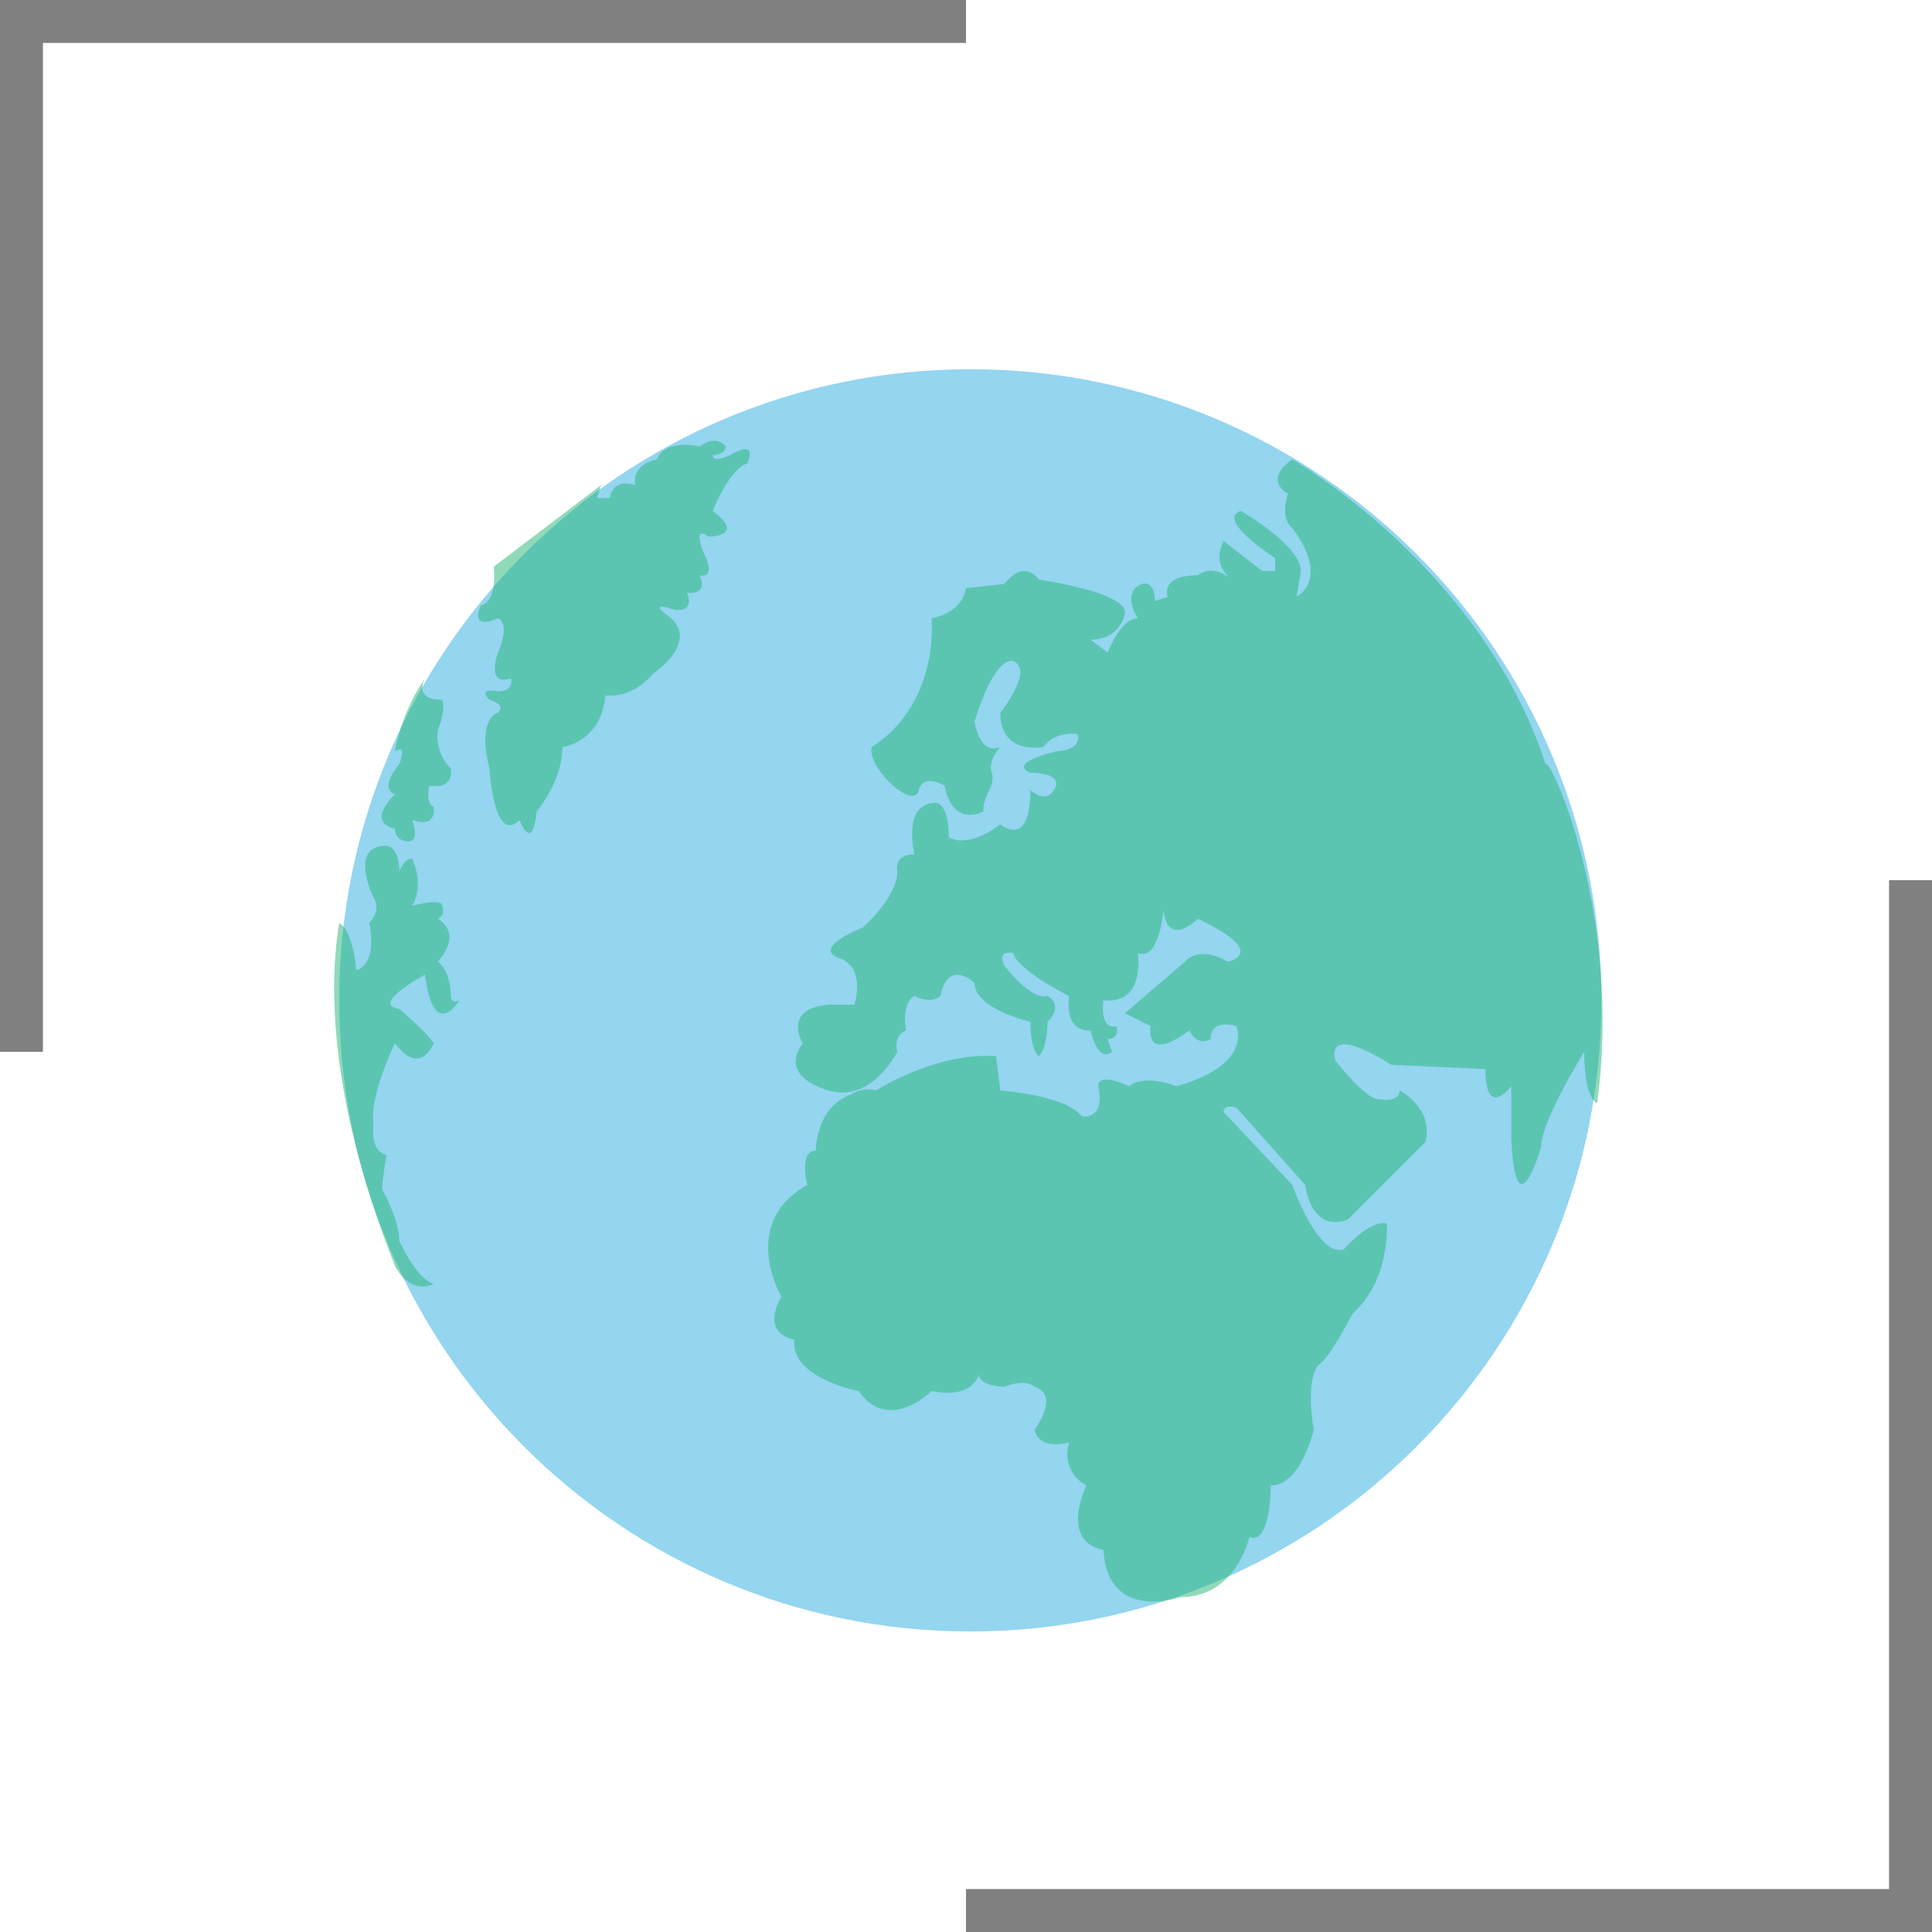
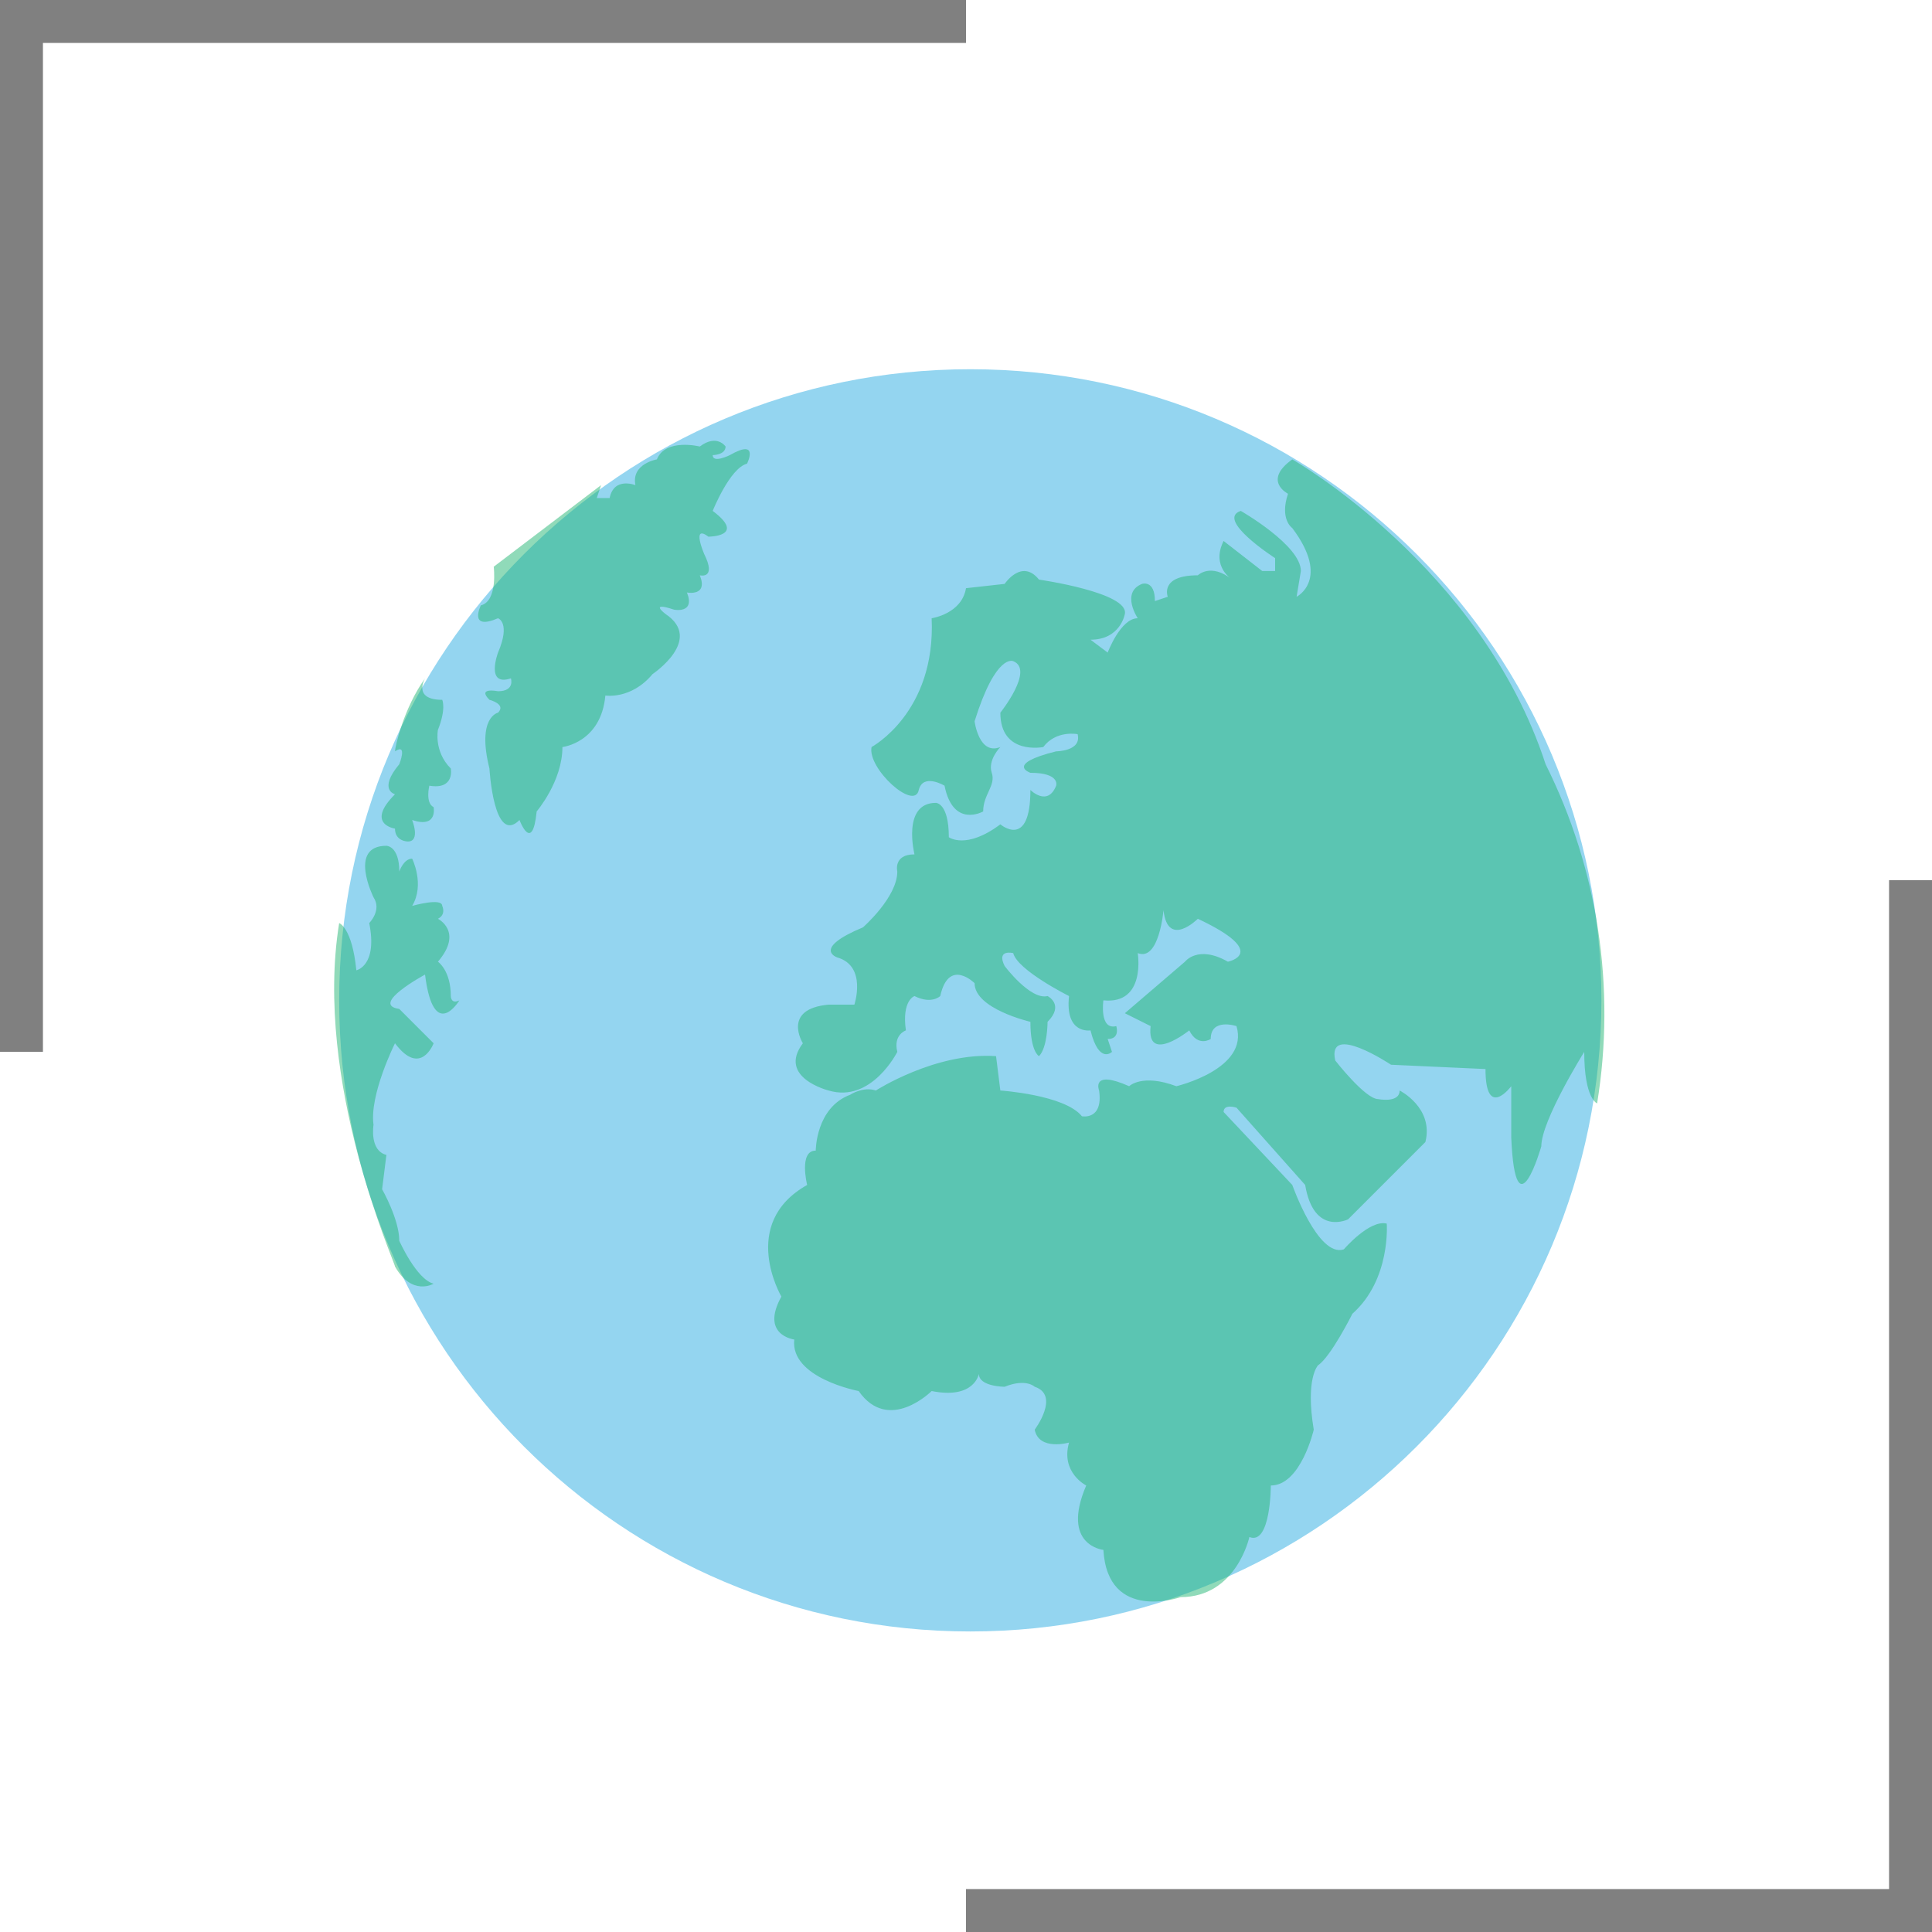
- <svg xmlns="http://www.w3.org/2000/svg" version="1.1" id="Layer_1" x="0px" y="0px" viewBox="0 0 45 45" style="enable-background:new 0 0 45 45;" xml:space="preserve">
-   <style type="text/css">
- 	.st0{opacity:0.5;fill:#29ABE2;}
- 	.st1{opacity:0.5;fill:#22B573;}
- 	.st2{fill:none;stroke:#808080;stroke-miterlimit:10;}
- </style>
-   <circle class="st0" cx="22.6" cy="23.3" r="14.7" />
-   <path class="st1" d="M14.9,15.2" />
-   <path class="st1" d="M11.5,13.2c0,0,0.1,0.8-0.3,0.9c0,0-0.3,0.6,0.4,0.3c0,0,0.3,0.1,0,0.8c0,0-0.3,0.8,0.3,0.6  c0,0,0.1,0.3-0.3,0.3c0,0-0.5-0.1-0.2,0.2c0,0,0.4,0.1,0.2,0.3c0,0-0.5,0.1-0.2,1.3c0,0,0.1,1.8,0.7,1.2c0,0,0.3,0.8,0.4-0.2  c0,0,0.6-0.7,0.6-1.5c0,0,0.9-0.1,1-1.2c0,0,0.6,0.1,1.1-0.5c0,0,1.2-0.8,0.3-1.4c0,0-0.4-0.3,0.2-0.1c0,0,0.5,0.1,0.3-0.4  c0,0,0.5,0.1,0.3-0.4c0,0,0.4,0.1,0.1-0.5c0,0-0.3-0.7,0.1-0.4c0,0,0.9,0,0.1-0.6c0,0,0.4-1,0.8-1.1c0,0,0.3-0.6-0.4-0.2  c0,0-0.4,0.2-0.4,0c0,0,0.3,0,0.3-0.2c0,0-0.2-0.3-0.6,0c0,0-0.8-0.2-1,0.3c0,0-0.6,0.1-0.5,0.6c0,0-0.5-0.2-0.6,0.3h-0.3l0.1-0.3  L11.5,13.2z" />
-   <path class="st1" d="M9.9,15.8c0,0-0.3,0.5,0.4,0.5c0,0,0.1,0.2-0.1,0.7c0,0-0.1,0.5,0.3,0.9c0,0,0.1,0.5-0.5,0.4  c0,0-0.1,0.4,0.1,0.5c0,0,0.1,0.5-0.5,0.3c0,0,0.2,0.5-0.1,0.5c0,0-0.3,0-0.3-0.3c0,0-0.7-0.1,0-0.8c0,0-0.4-0.1,0.1-0.7  c0,0,0.2-0.5-0.1-0.3H9.2C9.2,17.4,9.4,16.5,9.9,15.8z" />
-   <path class="st1" d="M7.9,21.5c0,0,0.3,0.1,0.4,1.1c0,0,0.5-0.1,0.3-1.1c0,0,0.3-0.3,0.1-0.6c0,0-0.6-1.2,0.3-1.2c0,0,0.3,0,0.3,0.6  c0,0,0.1-0.3,0.3-0.3c0,0,0.3,0.6,0,1.1c0,0,0.7-0.2,0.7,0c0,0,0.1,0.2-0.1,0.3c0,0,0.6,0.3,0,1c0,0,0.3,0.2,0.3,0.8  c0,0,0,0.2,0.2,0.1c0,0-0.6,1-0.8-0.6c0,0-1.3,0.7-0.6,0.8c0,0,0.7,0.6,0.8,0.8c0,0-0.3,0.8-0.9,0c0,0-0.6,1.2-0.5,1.9  c0,0-0.1,0.6,0.3,0.7c0,0-0.1,0.6-0.1,0.8c0,0,0.4,0.7,0.4,1.2c0,0,0.4,0.9,0.8,1c0,0-0.5,0.3-0.9-0.4C9.2,29.4,7.3,25.2,7.9,21.5z" />
-   <path class="st1" d="M37.2,25.7c0,0-0.3-0.1-0.3-1.2c0,0-1,1.6-1,2.2c0,0-0.6,2.1-0.7-0.2v-1.2c0,0-0.6,0.8-0.6-0.4l-2.2-0.1  c0,0-1.5-1-1.3-0.1c0,0,0.7,0.9,1,0.9c0,0,0.5,0.1,0.5-0.2c0,0,0.8,0.4,0.6,1.2l-1.8,1.8c0,0-0.8,0.4-1-0.8l-1.6-1.8  c0,0-0.3-0.1-0.3,0.1l1.6,1.7c0,0,0.6,1.7,1.2,1.5c0,0,0.6-0.7,1-0.6c0,0,0.1,1.3-0.8,2.1c0,0-0.5,1-0.8,1.2c0,0-0.3,0.3-0.1,1.5  c0,0-0.3,1.3-1,1.3c0,0,0,1.4-0.5,1.2c0,0-0.3,1.4-1.6,1.4c0,0-1.7,0.6-1.8-1.1c0,0-1-0.1-0.4-1.5c0,0-0.6-0.3-0.4-1  c0,0-0.7,0.2-0.8-0.3c0,0,0.6-0.8,0-1c0,0-0.2-0.2-0.7,0c0,0-0.6,0-0.6-0.3c0,0-0.1,0.6-1.1,0.4c0,0-1,1-1.7,0c0,0-1.6-0.3-1.5-1.2  c0,0-0.8-0.1-0.3-1c0,0-1-1.7,0.6-2.6c0,0-0.2-0.8,0.2-0.8c0,0,0-1,0.8-1.3c0,0,0.3-0.2,0.6-0.1c0,0,1.4-0.9,2.8-0.8l0.1,0.8  c0,0,1.5,0.1,1.9,0.6c0,0,0.5,0.1,0.4-0.6c0,0-0.2-0.5,0.7-0.1c0,0,0.3-0.3,1.1,0c0,0,1.7-0.4,1.4-1.4c0,0-0.6-0.2-0.6,0.3  c0,0-0.3,0.2-0.5-0.2c0,0-1,0.8-0.9-0.1l-0.6-0.3l1.4-1.2c0,0,0.3-0.4,1,0c0,0,1-0.2-0.7-1c0,0-0.7,0.7-0.8-0.2c0,0-0.1,1.2-0.6,1  c0,0,0.2,1.2-0.8,1.1c0,0-0.1,0.7,0.3,0.6c0,0,0.1,0.3-0.2,0.3l0.1,0.3c0,0-0.3,0.3-0.5-0.5c0,0-0.6,0.1-0.5-0.8c0,0-1.2-0.6-1.3-1  c0,0-0.4-0.1-0.2,0.3c0,0,0.6,0.8,1,0.7c0,0,0.4,0.2,0,0.6c0,0,0,0.6-0.2,0.8c0,0-0.2-0.1-0.2-0.8c0,0-1.3-0.3-1.3-0.9  c0,0-0.6-0.6-0.8,0.3c0,0-0.2,0.2-0.6,0c0,0-0.3,0.1-0.2,0.8c0,0-0.3,0.1-0.2,0.5c0,0-0.6,1.2-1.6,0.9c0,0-1.2-0.3-0.6-1.1  c0,0-0.5-0.8,0.6-0.9h0.6c0,0,0.3-0.9-0.4-1.1c0,0-0.6-0.2,0.6-0.7c0,0,0.8-0.7,0.8-1.3c0,0-0.1-0.4,0.4-0.4c0,0-0.3-1.2,0.5-1.2  c0,0,0.3,0,0.3,0.8c0,0,0.4,0.3,1.2-0.3c0,0,0.7,0.6,0.7-0.8c0,0,0.4,0.4,0.6-0.1c0,0,0.1-0.3-0.6-0.3c0,0-0.6-0.2,0.6-0.5  c0,0,0.6,0,0.5-0.4c0,0-0.5-0.1-0.8,0.3c0,0-1,0.2-1-0.8c0,0,0.8-1,0.3-1.2c0,0-0.4-0.2-0.9,1.4c0,0,0.1,0.8,0.6,0.6  c0,0-0.3,0.3-0.2,0.6c0.1,0.3-0.2,0.5-0.2,0.9c0,0-0.7,0.4-0.9-0.6c0,0-0.5-0.3-0.6,0.1c-0.1,0.5-1.2-0.5-1.1-1c0,0,1.5-0.8,1.4-3  c0,0,0.7-0.1,0.8-0.7l0.9-0.1c0,0,0.4-0.6,0.8-0.1c0,0,2.1,0.3,2,0.8c0,0-0.1,0.6-0.8,0.6l0.4,0.3c0,0,0.3-0.8,0.7-0.8  c0,0-0.4-0.6,0.1-0.8c0,0,0.3-0.1,0.3,0.4l0.3-0.1c0,0-0.2-0.5,0.7-0.5c0,0,0.3-0.3,0.8,0.1c0,0-0.5-0.3-0.2-0.9l0.9,0.7h0.3v-0.3  c0,0-1.4-0.9-0.8-1.1c0,0,1.4,0.8,1.4,1.4l-0.1,0.6c0,0,0.8-0.4-0.1-1.6c0,0-0.3-0.2-0.1-0.8c0,0-0.6-0.3,0.1-0.8  c0,0,4.4,2.5,5.9,7.1C36.1,17.6,37.8,21.3,37.2,25.7z" />
-   <polyline class="st2" points="0.5,24.5 0.5,0.5 22.5,0.5 " />
-   <polyline class="st2" points="44.5,20.5 44.5,44.5 22.5,44.5 " />
+ <svg xmlns="http://www.w3.org/2000/svg" id="Layer_1" x="0" y="0" version="1.1" viewBox="0 0 45 45" xml:space="preserve">
+   <defs />
+   <style>.st1{opacity:.5;fill:#22b573}.st2{fill:none;stroke:gray;stroke-miterlimit:10}</style>
+   <circle cx="22.6" cy="23.3" r="14.7" fill="#29abe2" opacity=".5" />
+   <path d="M11.5 13.2s.1.8-.3.9c0 0-.3.6.4.3 0 0 .3.1 0 .8 0 0-.3.8.3.6 0 0 .1.3-.3.3 0 0-.5-.1-.2.2 0 0 .4.1.2.3 0 0-.5.1-.2 1.3 0 0 .1 1.8.7 1.2 0 0 .3.8.4-.2 0 0 .6-.7.6-1.5 0 0 .9-.1 1-1.2 0 0 .6.1 1.1-.5 0 0 1.2-.8.3-1.4 0 0-.4-.3.2-.1 0 0 .5.1.3-.4 0 0 .5.1.3-.4 0 0 .4.1.1-.5 0 0-.3-.7.1-.4 0 0 .9 0 .1-.6 0 0 .4-1 .8-1.1 0 0 .3-.6-.4-.2 0 0-.4.2-.4 0 0 0 .3 0 .3-.2 0 0-.2-.3-.6 0 0 0-.8-.2-1 .3 0 0-.6.1-.5.6 0 0-.5-.2-.6.3h-.3l.1-.3-2.5 1.9zM9.9 15.8s-.3.5.4.5c0 0 .1.2-.1.7 0 0-.1.5.3.9 0 0 .1.5-.5.4 0 0-.1.4.1.5 0 0 .1.5-.5.3 0 0 .2.5-.1.5 0 0-.3 0-.3-.3 0 0-.7-.1 0-.8 0 0-.4-.1.1-.7 0 0 .2-.5-.1-.3 0-.1.2-1 .7-1.7zM7.9 21.5s.3.1.4 1.1c0 0 .5-.1.3-1.1 0 0 .3-.3.1-.6 0 0-.6-1.2.3-1.2 0 0 .3 0 .3.6 0 0 .1-.3.3-.3 0 0 .3.6 0 1.1 0 0 .7-.2.7 0 0 0 .1.2-.1.3 0 0 .6.3 0 1 0 0 .3.2.3.8 0 0 0 .2.2.1 0 0-.6 1-.8-.6 0 0-1.3.7-.6.8l.8.8s-.3.8-.9 0c0 0-.6 1.2-.5 1.9 0 0-.1.6.3.7l-.1.8s.4.7.4 1.2c0 0 .4.9.8 1 0 0-.5.3-.9-.4 0-.1-1.9-4.3-1.3-8zM37.2 25.7s-.3-.1-.3-1.2c0 0-1 1.6-1 2.2 0 0-.6 2.1-.7-.2v-1.2s-.6.8-.6-.4l-2.2-.1s-1.5-1-1.3-.1c0 0 .7.9 1 .9 0 0 .5.1.5-.2 0 0 .8.4.6 1.2l-1.8 1.8s-.8.4-1-.8l-1.6-1.8s-.3-.1-.3.1l1.6 1.7s.6 1.7 1.2 1.5c0 0 .6-.7 1-.6 0 0 .1 1.3-.8 2.1 0 0-.5 1-.8 1.2 0 0-.3.3-.1 1.5 0 0-.3 1.3-1 1.3 0 0 0 1.4-.5 1.2 0 0-.3 1.4-1.6 1.4 0 0-1.7.6-1.8-1.1 0 0-1-.1-.4-1.5 0 0-.6-.3-.4-1 0 0-.7.2-.8-.3 0 0 .6-.8 0-1 0 0-.2-.2-.7 0 0 0-.6 0-.6-.3 0 0-.1.6-1.1.4 0 0-1 1-1.7 0 0 0-1.6-.3-1.5-1.2 0 0-.8-.1-.3-1 0 0-1-1.7.6-2.6 0 0-.2-.8.2-.8 0 0 0-1 .8-1.3 0 0 .3-.2.6-.1 0 0 1.4-.9 2.8-.8l.1.8s1.5.1 1.9.6c0 0 .5.1.4-.6 0 0-.2-.5.7-.1 0 0 .3-.3 1.1 0 0 0 1.7-.4 1.4-1.4 0 0-.6-.2-.6.3 0 0-.3.2-.5-.2 0 0-1 .8-.9-.1l-.6-.3 1.4-1.2s.3-.4 1 0c0 0 1-.2-.7-1 0 0-.7.7-.8-.2 0 0-.1 1.2-.6 1 0 0 .2 1.2-.8 1.1 0 0-.1.7.3.6 0 0 .1.3-.2.3l.1.3s-.3.3-.5-.5c0 0-.6.1-.5-.8 0 0-1.2-.6-1.3-1 0 0-.4-.1-.2.3 0 0 .6.8 1 .7 0 0 .4.2 0 .6 0 0 0 .6-.2.8 0 0-.2-.1-.2-.8 0 0-1.3-.3-1.3-.9 0 0-.6-.6-.8.3 0 0-.2.2-.6 0 0 0-.3.1-.2.8 0 0-.3.1-.2.5 0 0-.6 1.2-1.6.9 0 0-1.2-.3-.6-1.1 0 0-.5-.8.6-.9h.6s.3-.9-.4-1.1c0 0-.6-.2.6-.7 0 0 .8-.7.8-1.3 0 0-.1-.4.4-.4 0 0-.3-1.2.5-1.2 0 0 .3 0 .3.8 0 0 .4.3 1.2-.3 0 0 .7.6.7-.8 0 0 .4.4.6-.1 0 0 .1-.3-.6-.3 0 0-.6-.2.6-.5 0 0 .6 0 .5-.4 0 0-.5-.1-.8.3 0 0-1 .2-1-.8 0 0 .8-1 .3-1.2 0 0-.4-.2-.9 1.4 0 0 .1.8.6.6 0 0-.3.3-.2.6.1.3-.2.5-.2.9 0 0-.7.4-.9-.6 0 0-.5-.3-.6.1-.1.5-1.2-.5-1.1-1 0 0 1.5-.8 1.4-3 0 0 .7-.1.8-.7l.9-.1s.4-.6.8-.1c0 0 2.1.3 2 .8 0 0-.1.6-.8.6l.4.3s.3-.8.7-.8c0 0-.4-.6.1-.8 0 0 .3-.1.3.4l.3-.1s-.2-.5.7-.5c0 0 .3-.3.8.1 0 0-.5-.3-.2-.9l.9.7h.3V13s-1.4-.9-.8-1.1c0 0 1.4.8 1.4 1.4l-.1.6s.8-.4-.1-1.6c0 0-.3-.2-.1-.8 0 0-.6-.3.1-.8 0 0 4.4 2.5 5.9 7.1a13 13 0 011.2 7.9z" class="st1" />
+   <path d="M.5 24.5V.5h22M44.5 20.5v24h-22" class="st2" />
</svg>
